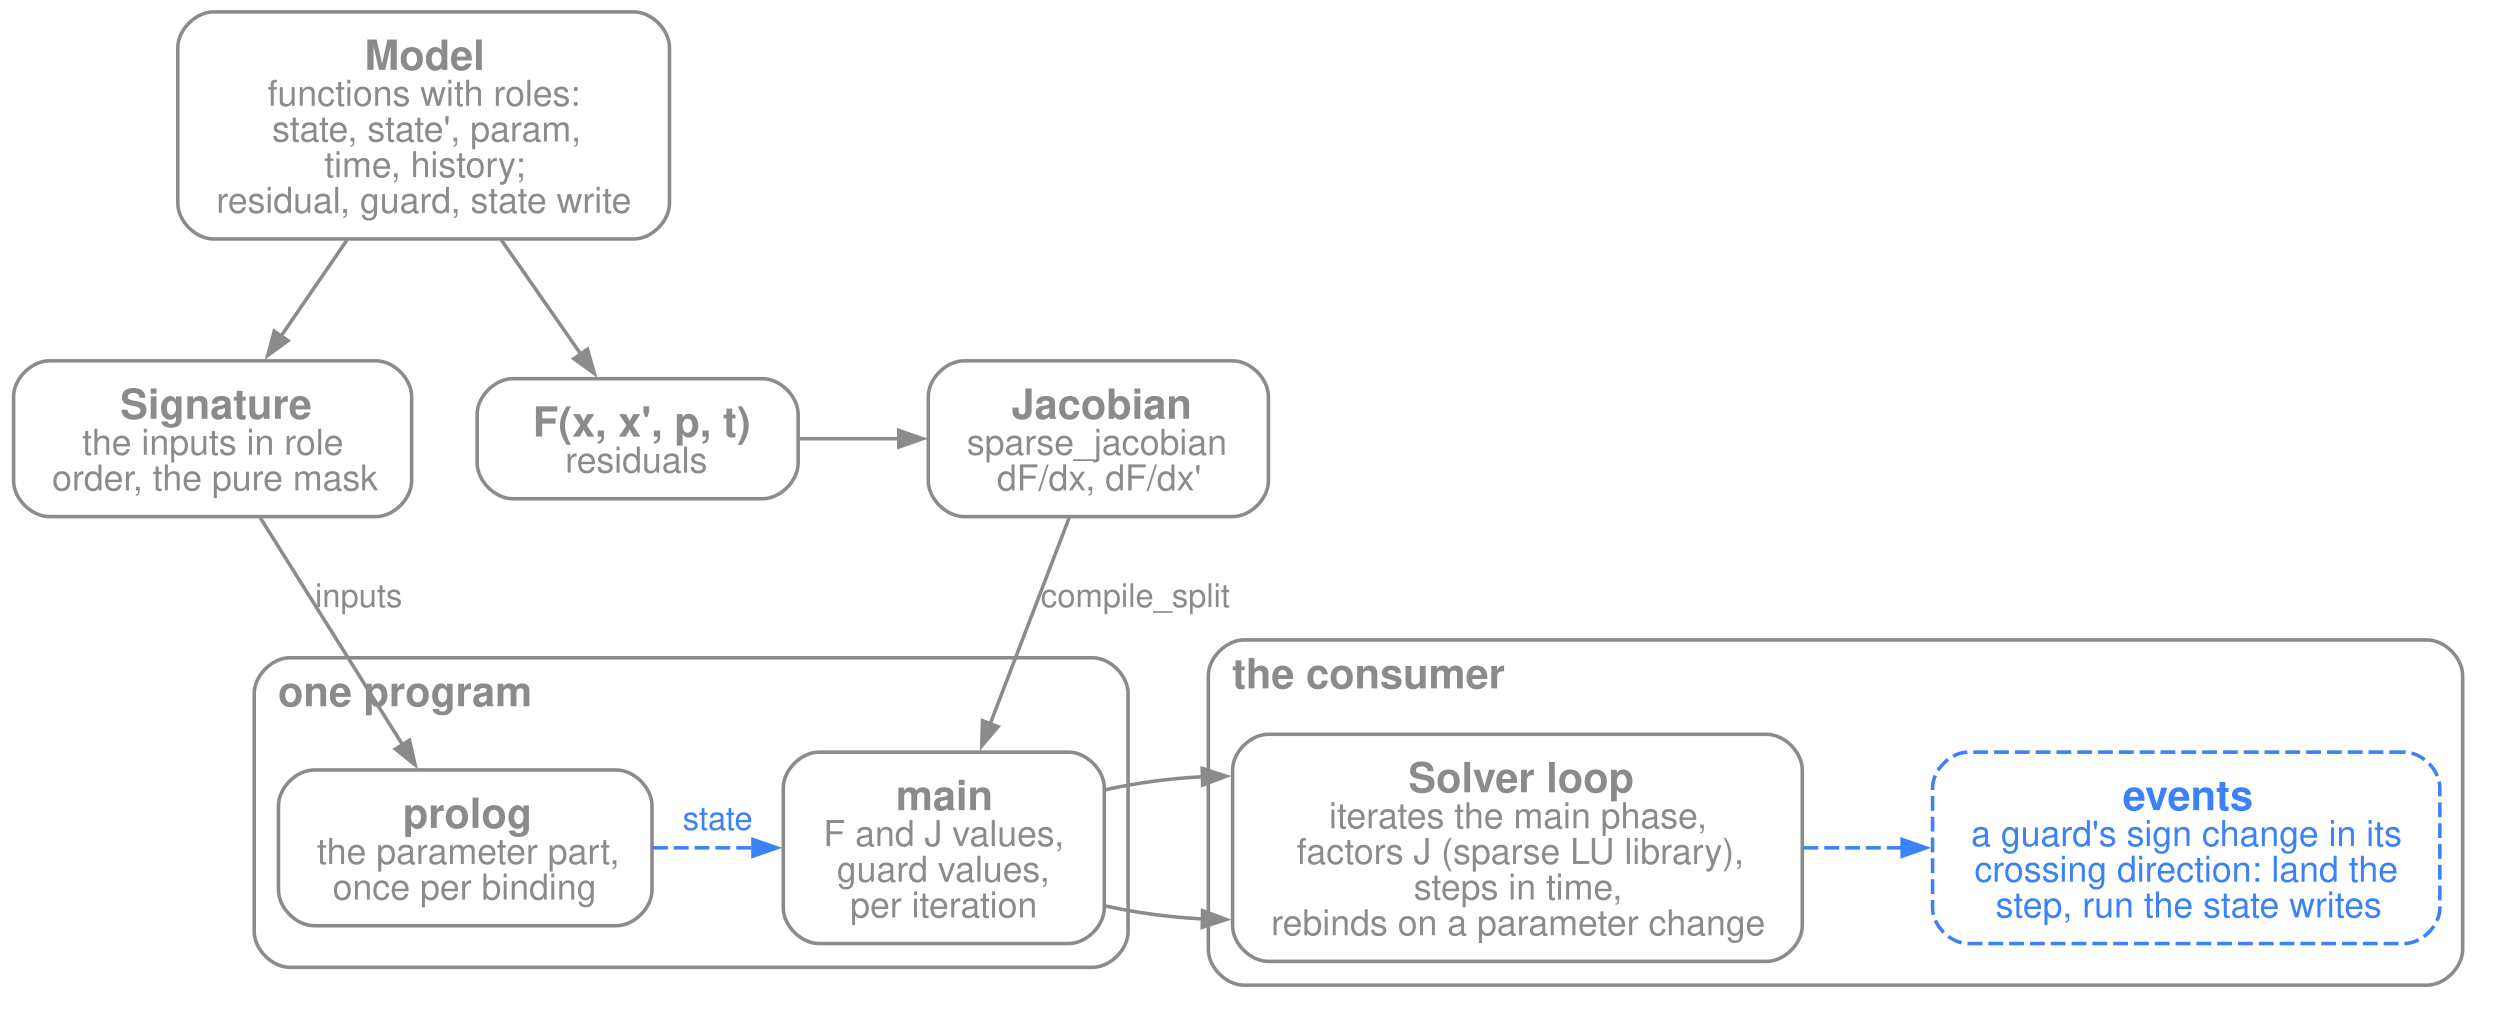
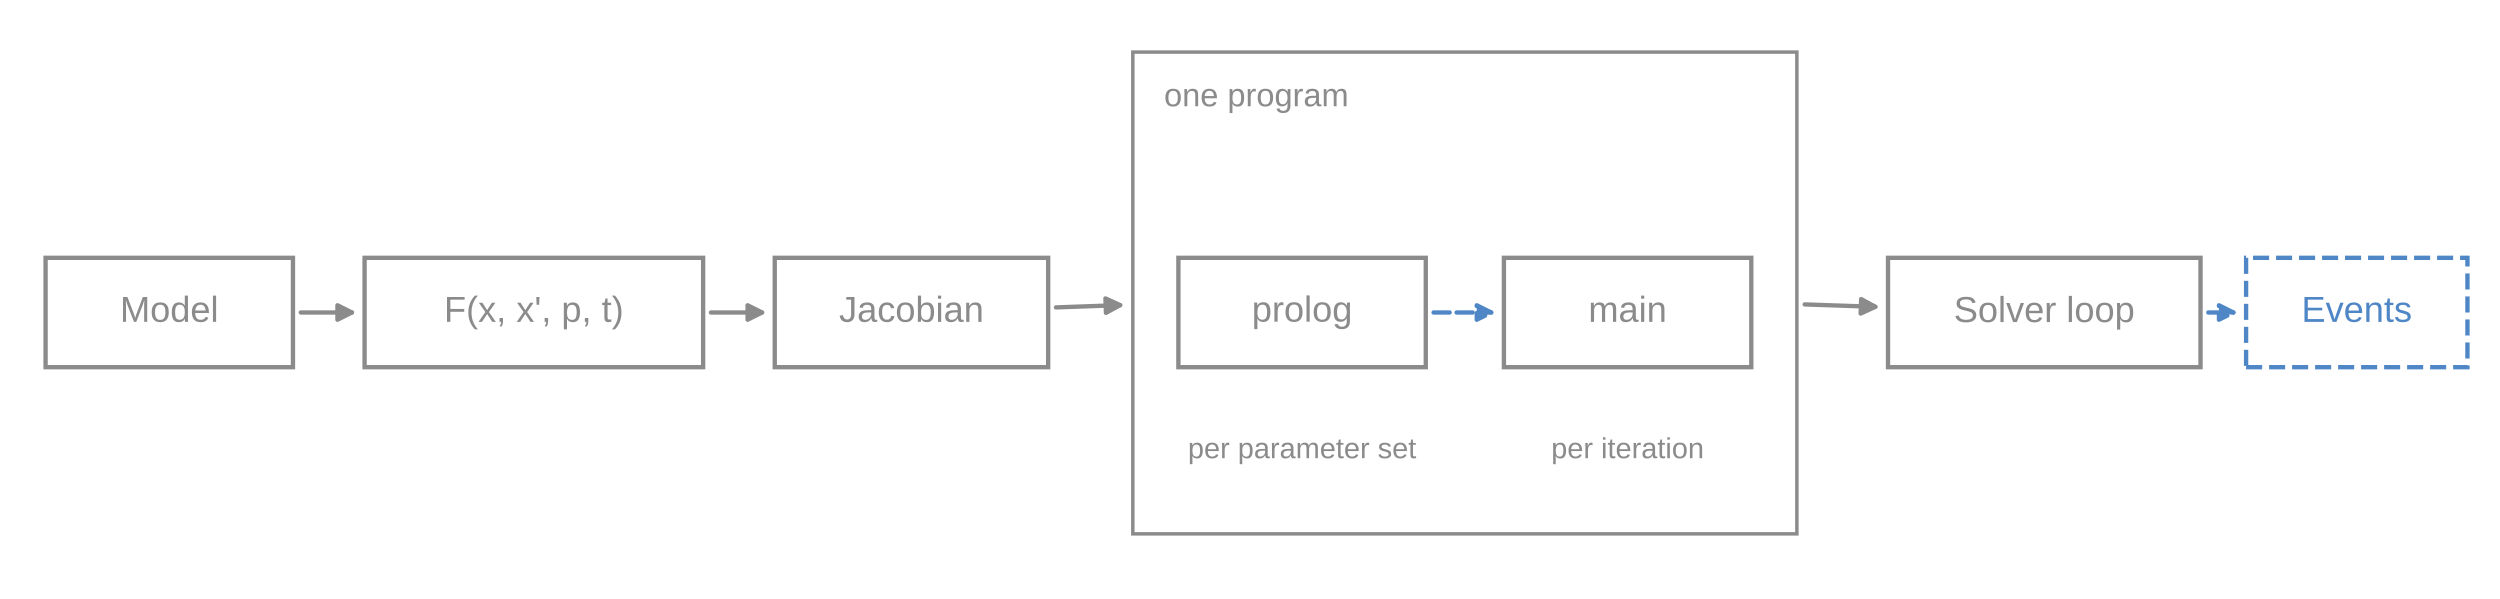
- <svg xmlns="http://www.w3.org/2000/svg" width="840pt" height="343pt" viewBox="0.00 0.00 839.96 343.45">
-   <g id="graph0" class="graph" transform="scale(1 1) rotate(0) translate(4 339.45)">
-     <g id="clust2" class="cluster">
-       <path fill="none" stroke="#8b8b8b" stroke-width="1.2" d="M92.96,-14C92.96,-14 362.96,-14 362.96,-14 368.96,-14 374.96,-20 374.96,-26 374.96,-26 374.96,-106.15 374.96,-106.15 374.96,-112.15 368.96,-118.15 362.96,-118.15 362.96,-118.15 92.96,-118.15 92.96,-118.15 86.96,-118.15 80.96,-112.15 80.96,-106.15 80.96,-106.15 80.96,-26 80.96,-26 80.96,-20 86.96,-14 92.96,-14" />
-       <text text-anchor="start" x="88.96" y="-101.85" font-family="Helvetica,Arial,sans-serif" font-weight="bold" font-size="14.00" fill="#8b8b8b">one program</text>
+ <svg xmlns="http://www.w3.org/2000/svg" width="691.2pt" height="165.6pt" viewBox="0 0 691.2 165.6" version="1.1">
+   <defs>
+     <style type="text/css">*{stroke-linejoin: round; stroke-linecap: butt}</style>
+   </defs>
+   <g id="figure_1">
+     <g id="patch_1">
+       <path d="M 0 165.6  L 691.2 165.6  L 691.2 0  L 0 0  L 0 165.6  z " style="fill: none" />
    </g>
-     <g id="clust3" class="cluster">
-       <path fill="none" stroke="#8b8b8b" stroke-width="1.2" d="M413.96,-8C413.96,-8 811.96,-8 811.96,-8 817.96,-8 823.96,-14 823.96,-20 823.96,-20 823.96,-112.15 823.96,-112.15 823.96,-118.15 817.96,-124.15 811.96,-124.15 811.96,-124.15 413.96,-124.15 413.96,-124.15 407.96,-124.15 401.96,-118.15 401.96,-112.15 401.96,-112.15 401.96,-20 401.96,-20 401.96,-14 407.96,-8 413.96,-8" />
-       <text text-anchor="start" x="409.96" y="-107.85" font-family="Helvetica,Arial,sans-serif" font-weight="bold" font-size="14.00" fill="#8b8b8b">the consumer</text>
-     </g>
-     <g id="node1" class="node">
-       <path fill="none" stroke="#8b8b8b" stroke-width="1.2" d="M208.67,-335.45C208.67,-335.45 67.25,-335.45 67.25,-335.45 61.25,-335.45 55.25,-329.45 55.25,-323.45 55.25,-323.45 55.25,-271.05 55.25,-271.05 55.25,-265.05 61.25,-259.05 67.25,-259.05 67.25,-259.05 208.67,-259.05 208.67,-259.05 214.67,-259.05 220.67,-265.05 220.67,-271.05 220.67,-271.05 220.67,-323.45 220.67,-323.45 220.67,-329.45 214.67,-335.45 208.67,-335.45" />
-       <text text-anchor="start" x="118.08" y="-315.95" font-family="Helvetica,Arial,sans-serif" font-weight="bold" font-size="14.00" fill="#8b8b8b">Model</text>
-       <text text-anchor="start" x="85.46" y="-303.85" font-family="Helvetica,Arial,sans-serif" font-size="12.00" fill="#8b8b8b">functions with roles:</text>
-       <text text-anchor="start" x="86.96" y="-291.85" font-family="Helvetica,Arial,sans-serif" font-size="12.00" fill="#8b8b8b">state, state', param,</text>
-       <text text-anchor="start" x="104.58" y="-279.85" font-family="Helvetica,Arial,sans-serif" font-size="12.00" fill="#8b8b8b">time, history;</text>
-       <text text-anchor="start" x="68.21" y="-267.85" font-family="Helvetica,Arial,sans-serif" font-size="12.00" fill="#8b8b8b">residual, guard, state write</text>
-     </g>
-     <g id="node2" class="node">
-       <path fill="none" stroke="#8b8b8b" stroke-width="1.2" d="M121.92,-218.05C121.92,-218.05 12,-218.05 12,-218.05 6,-218.05 0,-212.05 0,-206.05 0,-206.05 0,-177.65 0,-177.65 0,-171.65 6,-165.65 12,-165.65 12,-165.65 121.92,-165.65 121.92,-165.65 127.92,-165.65 133.92,-171.65 133.92,-177.65 133.92,-177.65 133.92,-206.05 133.92,-206.05 133.92,-212.05 127.92,-218.05 121.92,-218.05" />
-       <text text-anchor="start" x="35.83" y="-198.55" font-family="Helvetica,Arial,sans-serif" font-weight="bold" font-size="14.00" fill="#8b8b8b">Signature</text>
-       <text text-anchor="start" x="23.08" y="-186.45" font-family="Helvetica,Arial,sans-serif" font-size="12.00" fill="#8b8b8b">the inputs in role</text>
-       <text text-anchor="start" x="12.96" y="-174.45" font-family="Helvetica,Arial,sans-serif" font-size="12.00" fill="#8b8b8b">order, the pure mask</text>
-     </g>
-     <g id="edge1" class="edge">
-       <path fill="none" stroke="#8b8b8b" stroke-width="1.2" d="M112.13,-258.63C104.87,-248.06 97.03,-236.64 89.95,-226.33" />
-       <polygon fill="#8b8b8b" stroke="#8b8b8b" stroke-width="1.2" points="92.32,-224.84 85.48,-219.83 87.7,-228.01 92.32,-224.84" />
-     </g>
-     <g id="node3" class="node">
-       <path fill="none" stroke="#8b8b8b" stroke-width="1.2" d="M251.96,-212.05C251.96,-212.05 167.96,-212.05 167.96,-212.05 161.96,-212.05 155.96,-206.05 155.96,-200.05 155.96,-200.05 155.96,-183.65 155.96,-183.65 155.96,-177.65 161.96,-171.65 167.96,-171.65 167.96,-171.65 251.96,-171.65 251.96,-171.65 257.96,-171.65 263.96,-177.65 263.96,-183.65 263.96,-183.65 263.96,-200.05 263.96,-200.05 263.96,-206.05 257.96,-212.05 251.96,-212.05" />
-       <text text-anchor="start" x="174.71" y="-192.55" font-family="Helvetica,Arial,sans-serif" font-weight="bold" font-size="14.00" fill="#8b8b8b">F(x, x', p, t)</text>
-       <text text-anchor="start" x="185.58" y="-180.45" font-family="Helvetica,Arial,sans-serif" font-size="12.00" fill="#8b8b8b">residuals</text>
-     </g>
-     <g id="edge2" class="edge">
-       <path fill="none" stroke="#8b8b8b" stroke-width="1.2" d="M164.16,-258.63C173.04,-245.87 182.79,-231.87 191,-220.07" />
-       <polygon fill="#8b8b8b" stroke="#8b8b8b" stroke-width="1.2" points="193.1,-221.96 195.37,-213.8 188.5,-218.76 193.1,-221.96" />
-     </g>
-     <g id="node5" class="node">
-       <path fill="none" stroke="#8b8b8b" stroke-width="1.2" d="M202.79,-80.4C202.79,-80.4 101.12,-80.4 101.12,-80.4 95.12,-80.4 89.12,-74.4 89.12,-68.4 89.12,-68.4 89.12,-40 89.12,-40 89.12,-34 95.12,-28 101.12,-28 101.12,-28 202.79,-28 202.79,-28 208.79,-28 214.79,-34 214.79,-40 214.79,-40 214.79,-68.4 214.79,-68.4 214.79,-74.4 208.79,-80.4 202.79,-80.4" />
-       <text text-anchor="start" x="130.96" y="-60.9" font-family="Helvetica,Arial,sans-serif" font-weight="bold" font-size="14.00" fill="#8b8b8b">prolog</text>
-       <text text-anchor="start" x="102.08" y="-48.8" font-family="Helvetica,Arial,sans-serif" font-size="12.00" fill="#8b8b8b">the parameter part,</text>
-       <text text-anchor="start" x="107.33" y="-36.8" font-family="Helvetica,Arial,sans-serif" font-size="12.00" fill="#8b8b8b">once per binding</text>
-     </g>
-     <g id="edge4" class="edge">
-       <path fill="none" stroke="#8b8b8b" stroke-width="1.2" d="M82.95,-165.34C96.54,-143.64 116.16,-112.33 131.01,-88.64" />
-       <polygon fill="#8b8b8b" stroke="#8b8b8b" stroke-width="1.2" points="133.2,-90.41 135.08,-82.14 128.46,-87.43 133.2,-90.41" />
-       <text text-anchor="middle" x="116.1" y="-135.2" font-family="Helvetica,Arial,sans-serif" font-size="11.00" fill="#8b8b8b">inputs</text>
-     </g>
-     <g id="node4" class="node">
-       <path fill="none" stroke="#8b8b8b" stroke-width="1.2" d="M410.17,-218.05C410.17,-218.05 319.75,-218.05 319.75,-218.05 313.75,-218.05 307.75,-212.05 307.75,-206.05 307.75,-206.05 307.75,-177.65 307.75,-177.65 307.75,-171.65 313.75,-165.65 319.75,-165.65 319.75,-165.65 410.17,-165.65 410.17,-165.65 416.17,-165.65 422.17,-171.65 422.17,-177.65 422.17,-177.65 422.17,-206.05 422.17,-206.05 422.17,-212.05 416.17,-218.05 410.17,-218.05" />
-       <text text-anchor="start" x="335.71" y="-198.55" font-family="Helvetica,Arial,sans-serif" font-weight="bold" font-size="14.00" fill="#8b8b8b">Jacobian</text>
-       <text text-anchor="start" x="320.71" y="-186.45" font-family="Helvetica,Arial,sans-serif" font-size="12.00" fill="#8b8b8b">sparse_jacobian</text>
-       <text text-anchor="start" x="330.83" y="-174.45" font-family="Helvetica,Arial,sans-serif" font-size="12.00" fill="#8b8b8b">dF/dx, dF/dx'</text>
-     </g>
-     <g id="edge3" class="edge">
-       <path fill="none" stroke="#8b8b8b" stroke-width="1.2" d="M264.45,-191.85C275.59,-191.85 286.72,-191.85 297.85,-191.85" />
-       <polygon fill="#8b8b8b" stroke="#8b8b8b" stroke-width="1.2" points="297.82,-194.65 305.82,-191.85 297.82,-189.05 297.82,-194.65" />
-     </g>
-     <g id="node6" class="node">
-       <path fill="none" stroke="#8b8b8b" stroke-width="1.2" d="M354.96,-86.4C354.96,-86.4 270.96,-86.4 270.96,-86.4 264.96,-86.4 258.96,-80.4 258.96,-74.4 258.96,-74.4 258.96,-34 258.96,-34 258.96,-28 264.96,-22 270.96,-22 270.96,-22 354.96,-22 354.96,-22 360.96,-22 366.96,-28 366.96,-34 366.96,-34 366.96,-74.4 366.96,-74.4 366.96,-80.4 360.96,-86.4 354.96,-86.4" />
-       <text text-anchor="start" x="296.83" y="-66.9" font-family="Helvetica,Arial,sans-serif" font-weight="bold" font-size="14.00" fill="#8b8b8b">main</text>
-       <text text-anchor="start" x="272.46" y="-54.8" font-family="Helvetica,Arial,sans-serif" font-size="12.00" fill="#8b8b8b">F and J values,</text>
-       <text text-anchor="start" x="276.96" y="-42.8" font-family="Helvetica,Arial,sans-serif" font-size="12.00" fill="#8b8b8b">guard values,</text>
-       <text text-anchor="start" x="281.46" y="-30.8" font-family="Helvetica,Arial,sans-serif" font-size="12.00" fill="#8b8b8b">per iteration</text>
-     </g>
-     <g id="edge5" class="edge">
-       <path fill="none" stroke="#8b8b8b" stroke-width="1.2" d="M355.18,-165.34C347.68,-145.77 337.18,-118.39 328.53,-95.83" />
-       <polygon fill="#8b8b8b" stroke="#8b8b8b" stroke-width="1.2" points="331.21,-94.97 325.73,-88.5 325.98,-96.98 331.21,-94.97" />
-       <text text-anchor="middle" x="377.41" y="-135.2" font-family="Helvetica,Arial,sans-serif" font-size="11.00" fill="#8b8b8b">compile_split</text>
-     </g>
-     <g id="edge6" class="edge">
-       <path fill="none" stroke="#3b82f6" stroke-width="1.2" stroke-dasharray="5,2" d="M215.13,-54.2C226.24,-54.2 237.8,-54.2 248.93,-54.2" />
-       <polygon fill="#3b82f6" stroke="#3b82f6" stroke-width="1.2" points="248.76,-57 256.76,-54.2 248.76,-51.4 248.76,-57" />
-       <text text-anchor="middle" x="236.88" y="-60.25" font-family="Helvetica,Arial,sans-serif" font-size="11.00" fill="#3b82f6">state</text>
-     </g>
-     <g id="node7" class="node">
-       <path fill="none" stroke="#8b8b8b" stroke-width="1.2" d="M589.79,-92.4C589.79,-92.4 422.12,-92.4 422.12,-92.4 416.12,-92.4 410.12,-86.4 410.12,-80.4 410.12,-80.4 410.12,-28 410.12,-28 410.12,-22 416.12,-16 422.12,-16 422.12,-16 589.79,-16 589.79,-16 595.79,-16 601.79,-22 601.79,-28 601.79,-28 601.79,-80.4 601.79,-80.4 601.79,-86.4 595.79,-92.4 589.79,-92.4" />
-       <text text-anchor="start" x="469.21" y="-72.9" font-family="Helvetica,Arial,sans-serif" font-weight="bold" font-size="14.00" fill="#8b8b8b">Solver loop</text>
-       <text text-anchor="start" x="442.58" y="-60.8" font-family="Helvetica,Arial,sans-serif" font-size="12.00" fill="#8b8b8b">iterates the main phase,</text>
-       <text text-anchor="start" x="431.71" y="-48.8" font-family="Helvetica,Arial,sans-serif" font-size="12.00" fill="#8b8b8b">factors J (sparse LU library),</text>
-       <text text-anchor="start" x="471.08" y="-36.8" font-family="Helvetica,Arial,sans-serif" font-size="12.00" fill="#8b8b8b">steps in time,</text>
-       <text text-anchor="start" x="423.08" y="-24.8" font-family="Helvetica,Arial,sans-serif" font-size="12.00" fill="#8b8b8b">rebinds on a parameter change</text>
-     </g>
-     <g id="edge7" class="edge">
-       <path fill="none" stroke="#8b8b8b" stroke-width="1.2" d="M367.24,-34.67C378.21,-32.27 389.17,-30.81 400.14,-30.28" />
-       <polygon fill="#8b8b8b" stroke="#8b8b8b" stroke-width="1.2" points="400.03,-33.08 407.96,-30.09 399.9,-27.48 400.03,-33.08" />
-       <path fill="none" stroke="#8b8b8b" stroke-width="1.2" d="M367.24,-73.73C378.21,-76.13 389.17,-77.59 400.14,-78.12" />
-       <polygon fill="#8b8b8b" stroke="#8b8b8b" stroke-width="1.2" points="399.9,-80.92 407.96,-78.31 400.03,-75.32 399.9,-80.92" />
-     </g>
-     <g id="node8" class="node">
-       <path fill="none" stroke="#3b82f6" stroke-width="1.2" stroke-dasharray="5,2" d="M804.3,-86.4C804.3,-86.4 657.62,-86.4 657.62,-86.4 651.62,-86.4 645.62,-80.4 645.62,-74.4 645.62,-74.4 645.62,-34 645.62,-34 645.62,-28 651.62,-22 657.62,-22 657.62,-22 804.3,-22 804.3,-22 810.3,-22 816.3,-28 816.3,-34 816.3,-34 816.3,-74.4 816.3,-74.4 816.3,-80.4 810.3,-86.4 804.3,-86.4" />
-       <text text-anchor="start" x="709.59" y="-66.9" font-family="Helvetica,Arial,sans-serif" font-weight="bold" font-size="14.00" fill="#3b82f6">events</text>
-       <text text-anchor="start" x="658.59" y="-54.8" font-family="Helvetica,Arial,sans-serif" font-size="12.00" fill="#3b82f6">a guard's sign change in its</text>
-       <text text-anchor="start" x="659.71" y="-42.8" font-family="Helvetica,Arial,sans-serif" font-size="12.00" fill="#3b82f6">crossing direction: land the</text>
-       <text text-anchor="start" x="666.84" y="-30.8" font-family="Helvetica,Arial,sans-serif" font-size="12.00" fill="#3b82f6">step, run the state writes</text>
-     </g>
-     <g id="edge8" class="edge">
-       <path fill="none" stroke="#3b82f6" stroke-width="1.2" stroke-dasharray="5,2" d="M602.2,-54.2C613.29,-54.2 624.37,-54.2 635.46,-54.2" />
-       <polygon fill="#3b82f6" stroke="#3b82f6" stroke-width="1.2" points="635.39,-57 643.39,-54.2 635.39,-51.4 635.39,-57" />
+     <g id="axes_1">
+       <g id="patch_2">
+         <path d="M 12.6 101.52  L 81 101.52  L 81 71.28  L 12.6 71.28  L 12.6 101.52  z " clip-path="url(#p29a44c7e8d)" style="fill: none; stroke: #8b8b8b; stroke-width: 1.2; stroke-linejoin: miter" />
+       </g>
+       <g id="patch_3">
+         <path d="M 100.8 101.52  L 194.4 101.52  L 194.4 71.28  L 100.8 71.28  L 100.8 101.52  z " clip-path="url(#p29a44c7e8d)" style="fill: none; stroke: #8b8b8b; stroke-width: 1.2; stroke-linejoin: miter" />
+       </g>
+       <g id="patch_4">
+         <path d="M 214.2 101.52  L 289.8 101.52  L 289.8 71.28  L 214.2 71.28  L 214.2 101.52  z " clip-path="url(#p29a44c7e8d)" style="fill: none; stroke: #8b8b8b; stroke-width: 1.2; stroke-linejoin: miter" />
+       </g>
+       <g id="patch_5">
+         <path d="M 313.2 147.6  L 496.8 147.6  L 496.8 14.4  L 313.2 14.4  L 313.2 147.6  z " clip-path="url(#p29a44c7e8d)" style="fill: none; stroke: #8b8b8b; stroke-width: 0.96; stroke-linejoin: miter" />
+       </g>
+       <g id="patch_6">
+         <path d="M 325.8 101.52  L 394.2 101.52  L 394.2 71.28  L 325.8 71.28  L 325.8 101.52  z " clip-path="url(#p29a44c7e8d)" style="fill: none; stroke: #8b8b8b; stroke-width: 1.2; stroke-linejoin: miter" />
+       </g>
+       <g id="patch_7">
+         <path d="M 415.8 101.52  L 484.2 101.52  L 484.2 71.28  L 415.8 71.28  L 415.8 101.52  z " clip-path="url(#p29a44c7e8d)" style="fill: none; stroke: #8b8b8b; stroke-width: 1.2; stroke-linejoin: miter" />
+       </g>
+       <g id="patch_8">
+         <path d="M 522 101.52  L 608.4 101.52  L 608.4 71.28  L 522 71.28  L 522 101.52  z " clip-path="url(#p29a44c7e8d)" style="fill: none; stroke: #8b8b8b; stroke-width: 1.2; stroke-linejoin: miter" />
+       </g>
+       <g id="patch_9">
+         <path d="M 621 101.52  L 682.2 101.52  L 682.2 71.28  L 621 71.28  L 621 101.52  z " clip-path="url(#p29a44c7e8d)" style="fill: none; stroke-dasharray: 4.44,1.92; stroke-dashoffset: 0; stroke: #4f86c6; stroke-width: 1.2; stroke-linejoin: miter" />
+       </g>
+       <g id="text_1">
+         <text style="font-size: 10px; font-family: 'Arial', 'DejaVu Sans'; text-anchor: middle; fill: #8b8b8b" x="46.8" y="88.985" transform="rotate(-0 46.8 88.98516)">Model</text>
+       </g>
+       <g id="text_2">
+         <text style="font-size: 10px; font-family: 'Arial', 'DejaVu Sans'; text-anchor: middle; fill: #8b8b8b" x="147.6" y="88.987" transform="rotate(-0 147.6 88.9875)">F(x, x', p, t)</text>
+       </g>
+       <g id="text_3">
+         <text style="font-size: 10px; font-family: 'Arial', 'DejaVu Sans'; text-anchor: middle; fill: #8b8b8b" x="252" y="88.985" transform="rotate(-0 252 88.98516)">Jacobian</text>
+       </g>
+       <g id="text_4">
+         <text style="font-size: 9px; font-family: 'Arial', 'DejaVu Sans'; text-anchor: start; fill: #8b8b8b" x="321.84" y="29.377" transform="rotate(-0 321.84 29.37656)">one program</text>
+       </g>
+       <g id="text_5">
+         <text style="font-size: 10px; font-family: 'Arial', 'DejaVu Sans'; text-anchor: middle; fill: #8b8b8b" x="360" y="88.927" transform="rotate(-0 360 88.92656)">prolog</text>
+       </g>
+       <g id="text_6">
+         <text style="font-size: 10px; font-family: 'Arial', 'DejaVu Sans'; text-anchor: middle; fill: #8b8b8b" x="450" y="88.985" transform="rotate(-0 450 88.98516)">main</text>
+       </g>
+       <g id="text_7">
+         <text style="font-size: 8px; font-family: 'Arial', 'DejaVu Sans'; text-anchor: middle; fill: #8b8b8b" x="360" y="126.686" transform="rotate(-0 360 126.6863)">per parameter set</text>
+       </g>
+       <g id="text_8">
+         <text style="font-size: 8px; font-family: 'Arial', 'DejaVu Sans'; text-anchor: middle; fill: #8b8b8b" x="450" y="126.686" transform="rotate(-0 450 126.6863)">per iteration</text>
+       </g>
+       <g id="text_9">
+         <text style="font-size: 10px; font-family: 'Arial', 'DejaVu Sans'; text-anchor: middle; fill: #8b8b8b" x="565.2" y="89.046" transform="rotate(-0 565.2 89.04609)">Solver loop</text>
+       </g>
+       <g id="text_10">
+         <text style="font-size: 10px; font-family: 'Arial', 'DejaVu Sans'; text-anchor: middle; fill: #4f86c6" x="651.6" y="88.985" transform="rotate(-0 651.6 88.98516)">Events</text>
+       </g>
+       <g id="patch_10">
+         <path d="M 83.16 86.4  Q 90.9 86.4 97.298 86.4  " style="fill: none; stroke: #8b8b8b; stroke-width: 1.2; stroke-linecap: round" />
+         <path d="M 93.298 84.4  L 97.298 86.4  L 93.298 88.4  z " style="fill: #8b8b8b; stroke: #8b8b8b; stroke-width: 1.2; stroke-linecap: round" />
+       </g>
+       <g id="patch_11">
+         <path d="M 196.56 86.4  Q 204.3 86.4 210.698 86.4  " style="fill: none; stroke: #8b8b8b; stroke-width: 1.2; stroke-linecap: round" />
+         <path d="M 206.698 84.4  L 210.698 86.4  L 206.698 88.4  z " style="fill: #8b8b8b; stroke: #8b8b8b; stroke-width: 1.2; stroke-linecap: round" />
+       </g>
+       <g id="patch_12">
+         <path d="M 291.959 84.99  Q 301.5 84.653 309.701 84.364  " style="fill: none; stroke: #8b8b8b; stroke-width: 1.2; stroke-linecap: round" />
+         <path d="M 305.632 82.506  L 309.701 84.364  L 305.774 86.503  z " style="fill: #8b8b8b; stroke: #8b8b8b; stroke-width: 1.2; stroke-linecap: round" />
+       </g>
+       <g id="patch_13">
+         <path d="M 396.36 86.4  Q 405 86.4 412.298 86.4  " style="fill: none; stroke-dasharray: 4.44,1.92; stroke-dashoffset: 0; stroke: #4f86c6; stroke-width: 1.2; stroke-linecap: round" />
+         <path d="M 408.298 84.4  L 412.298 86.4  L 408.298 88.4  z " style="fill: #4f86c6; stroke-dasharray: 4.44,1.92; stroke-dashoffset: 0; stroke: #4f86c6; stroke-width: 1.2; stroke-linecap: round" />
+       </g>
+       <g id="patch_14">
+         <path d="M 498.959 84.167  Q 509.4 84.519 518.5 84.826  " style="fill: none; stroke: #8b8b8b; stroke-width: 1.2; stroke-linecap: round" />
+         <path d="M 514.57 82.692  L 518.5 84.826  L 514.435 86.69  z " style="fill: #8b8b8b; stroke: #8b8b8b; stroke-width: 1.2; stroke-linecap: round" />
+       </g>
+       <g id="patch_15">
+         <path d="M 610.56 86.4  Q 614.7 86.4 617.498 86.4  " style="fill: none; stroke-dasharray: 4.44,1.92; stroke-dashoffset: 0; stroke: #4f86c6; stroke-width: 1.2; stroke-linecap: round" />
+         <path d="M 613.498 84.4  L 617.498 86.4  L 613.498 88.4  z " style="fill: #4f86c6; stroke-dasharray: 4.44,1.92; stroke-dashoffset: 0; stroke: #4f86c6; stroke-width: 1.2; stroke-linecap: round" />
+       </g>
    </g>
  </g>
+   <defs>
+     <clipPath id="p29a44c7e8d">
+       <rect x="0" y="0" width="691.2" height="165.6" />
+     </clipPath>
+   </defs>
</svg>
